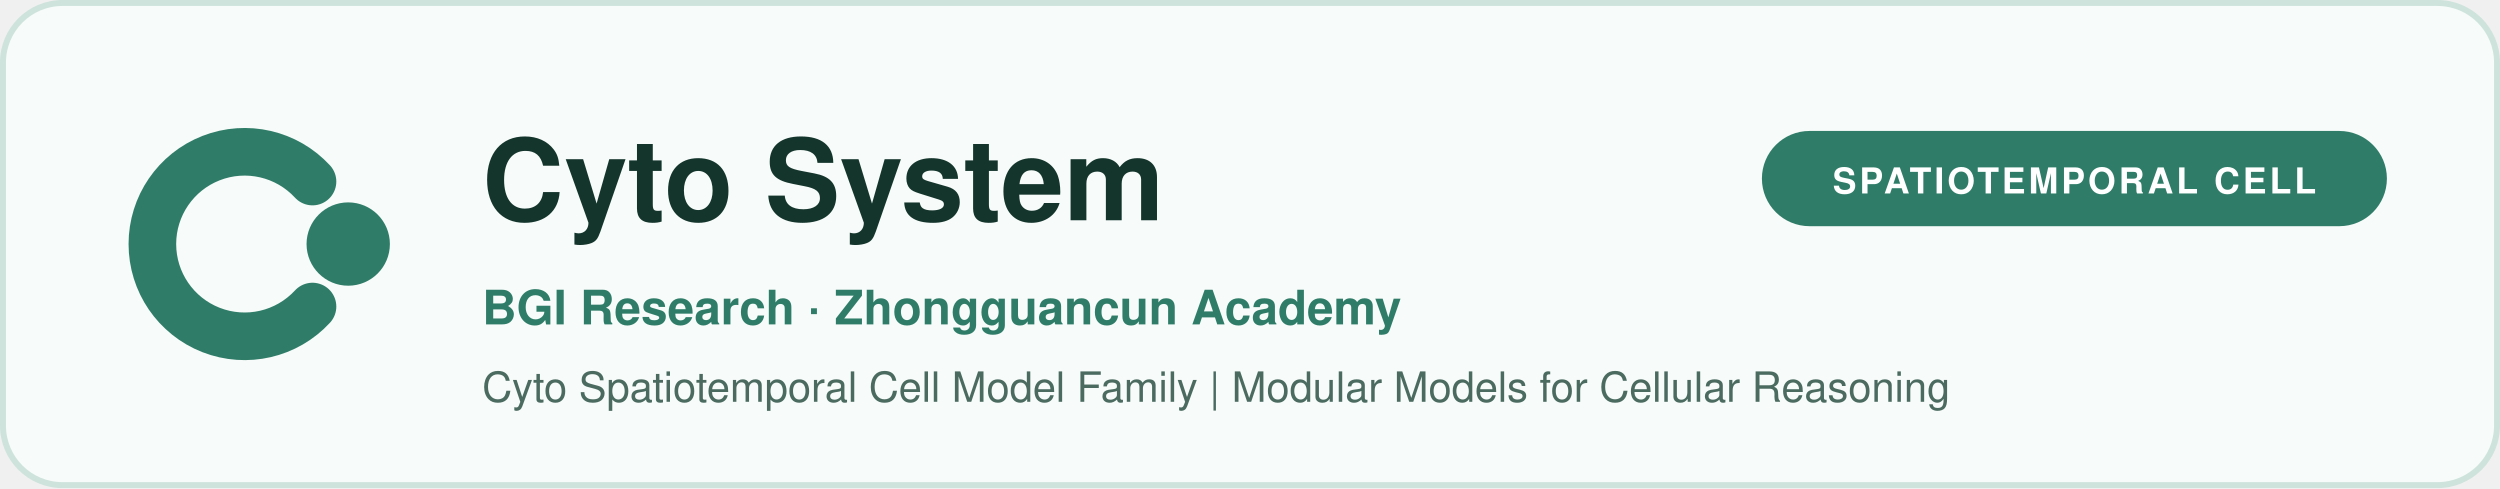
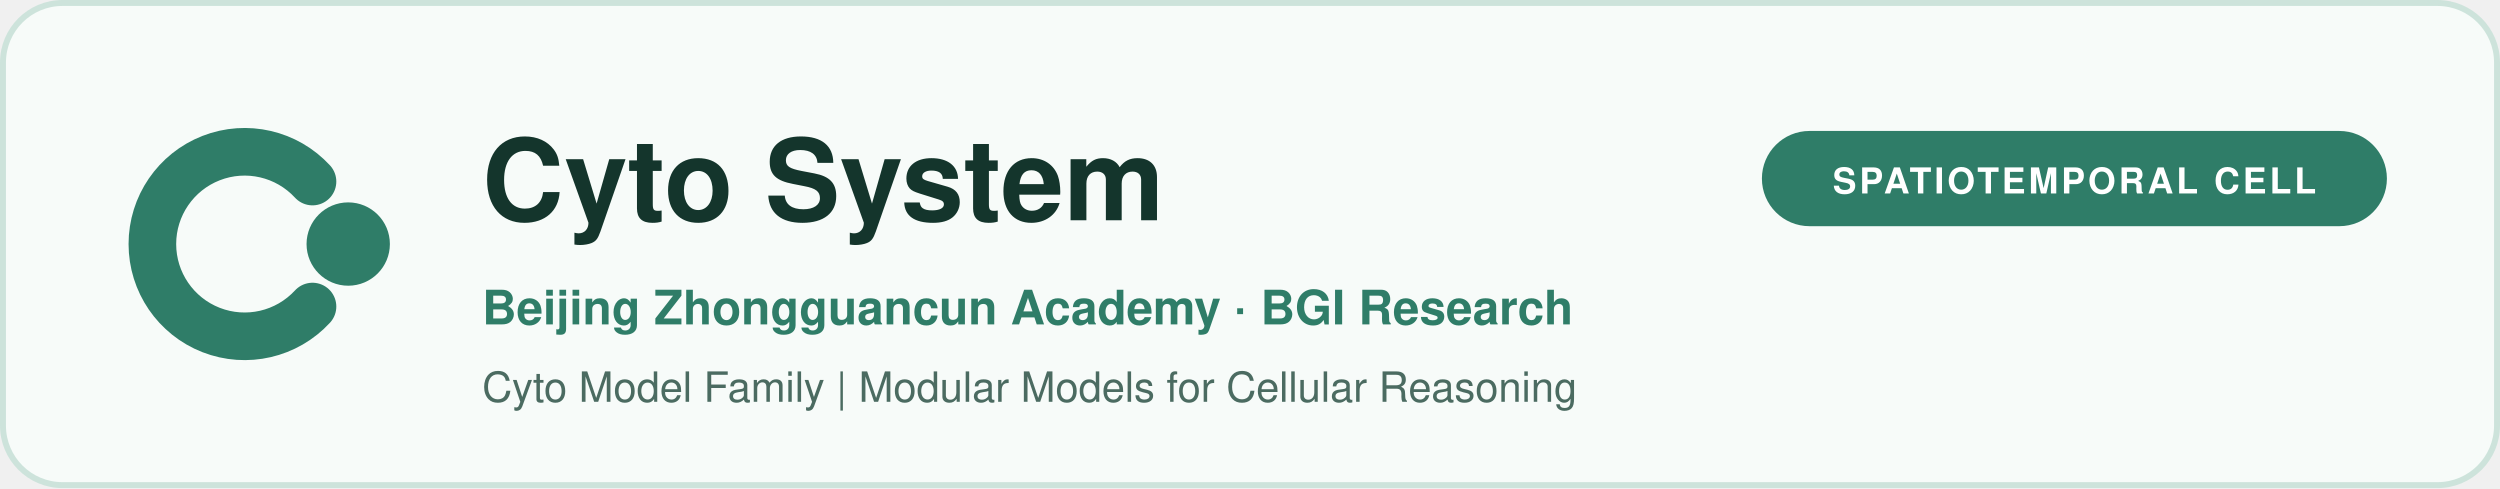
<svg xmlns="http://www.w3.org/2000/svg" viewBox="0 0 840 164" fill="none">
  <rect x="1" y="1" width="838" height="162" rx="20" fill="#f7fbf9" stroke="#cde3db" stroke-width="2" />
  <g transform="translate(36, 32)">
    <path d="M69 29A31 31 0 1 0 69 71" stroke="#2f7d68" stroke-width="16" stroke-linecap="round" />
    <circle cx="81" cy="50" r="14" fill="#2f7d68" />
  </g>
  <text x="162" y="74" font-family="-apple-system, BlinkMacSystemFont, 'Segoe UI', Helvetica, Arial, sans-serif" font-size="38" font-weight="700" fill="#14352c">Cyto System</text>
  <rect x="592" y="44" width="210" height="32" rx="16" fill="#2f7d68" />
  <text x="697" y="65" text-anchor="middle" font-family="-apple-system, BlinkMacSystemFont, 'Segoe UI', Helvetica, Arial, sans-serif" font-size="12" font-weight="700" fill="#ffffff" letter-spacing="1">SPATIOTEMPORAL CELL</text>
-   <text x="162" y="109" font-family="-apple-system, BlinkMacSystemFont, 'Segoe UI', Helvetica, Arial, sans-serif" font-size="16" font-weight="600" fill="#2f7d68">BGI Research  ·  Zhongguancun Academy</text>
-   <text x="162" y="135" font-family="-apple-system, BlinkMacSystemFont, 'Segoe UI', Helvetica, Arial, sans-serif" font-size="14" font-weight="500" fill="#4b6b61">Cyto Spatiotemporal Cell Model Family  |  Modular Models for Cellular Reasoning</text>
+   <text x="162" y="109" font-family="-apple-system, BlinkMacSystemFont, 'Segoe UI', Helvetica, Arial, sans-serif" font-size="16" font-weight="600" fill="#2f7d68">Beijing Zhongguancun Academy  ·  BGI Research</text>
+   <text x="162" y="135" font-family="-apple-system, BlinkMacSystemFont, 'Segoe UI', Helvetica, Arial, sans-serif" font-size="14" font-weight="500" fill="#4b6b61">Cyto Model Family  |  Modular Models for Cellular Reasoning</text>
</svg>
